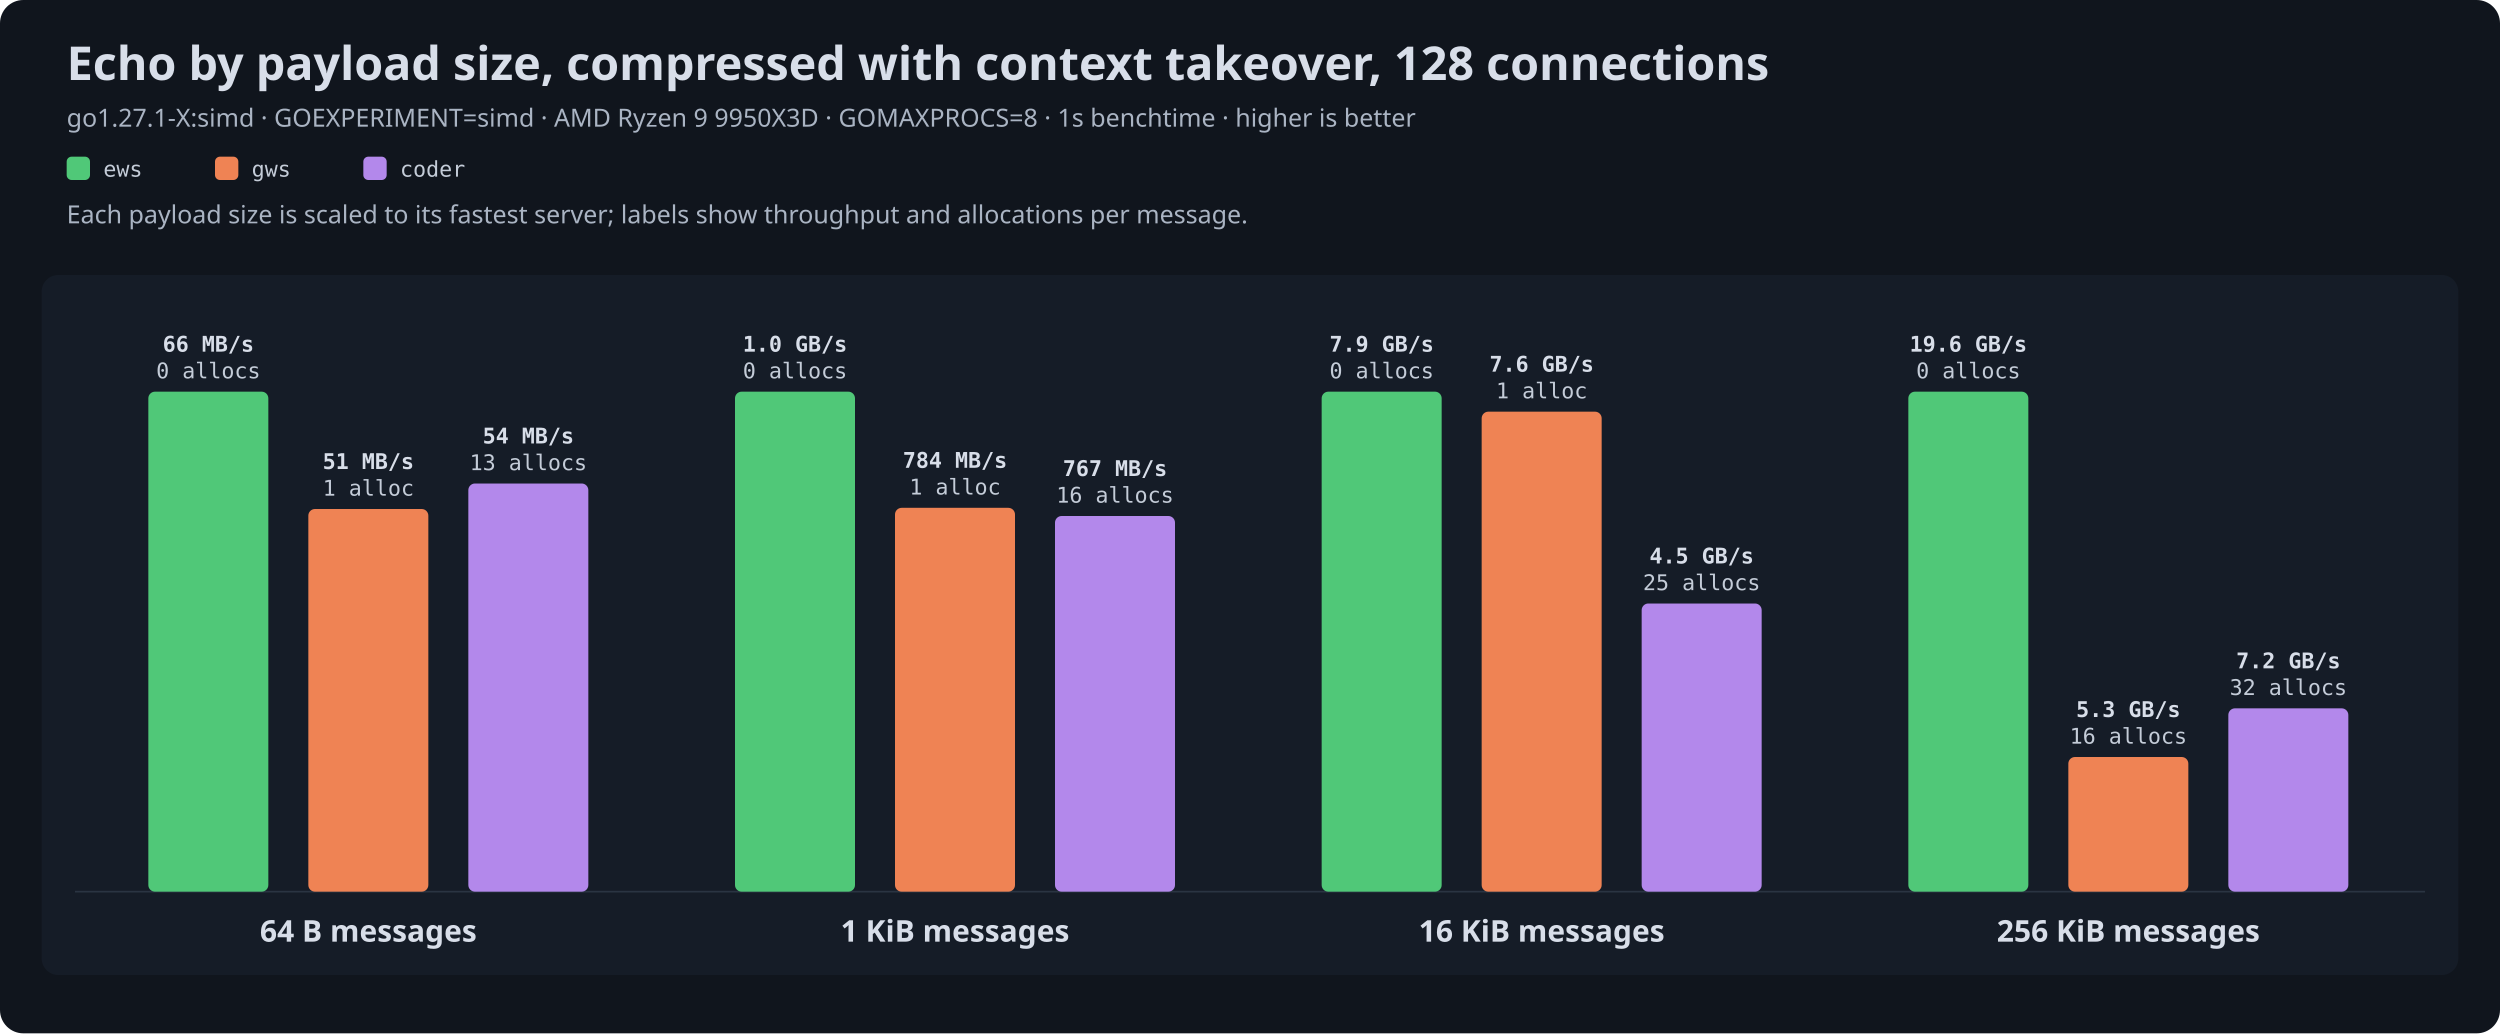
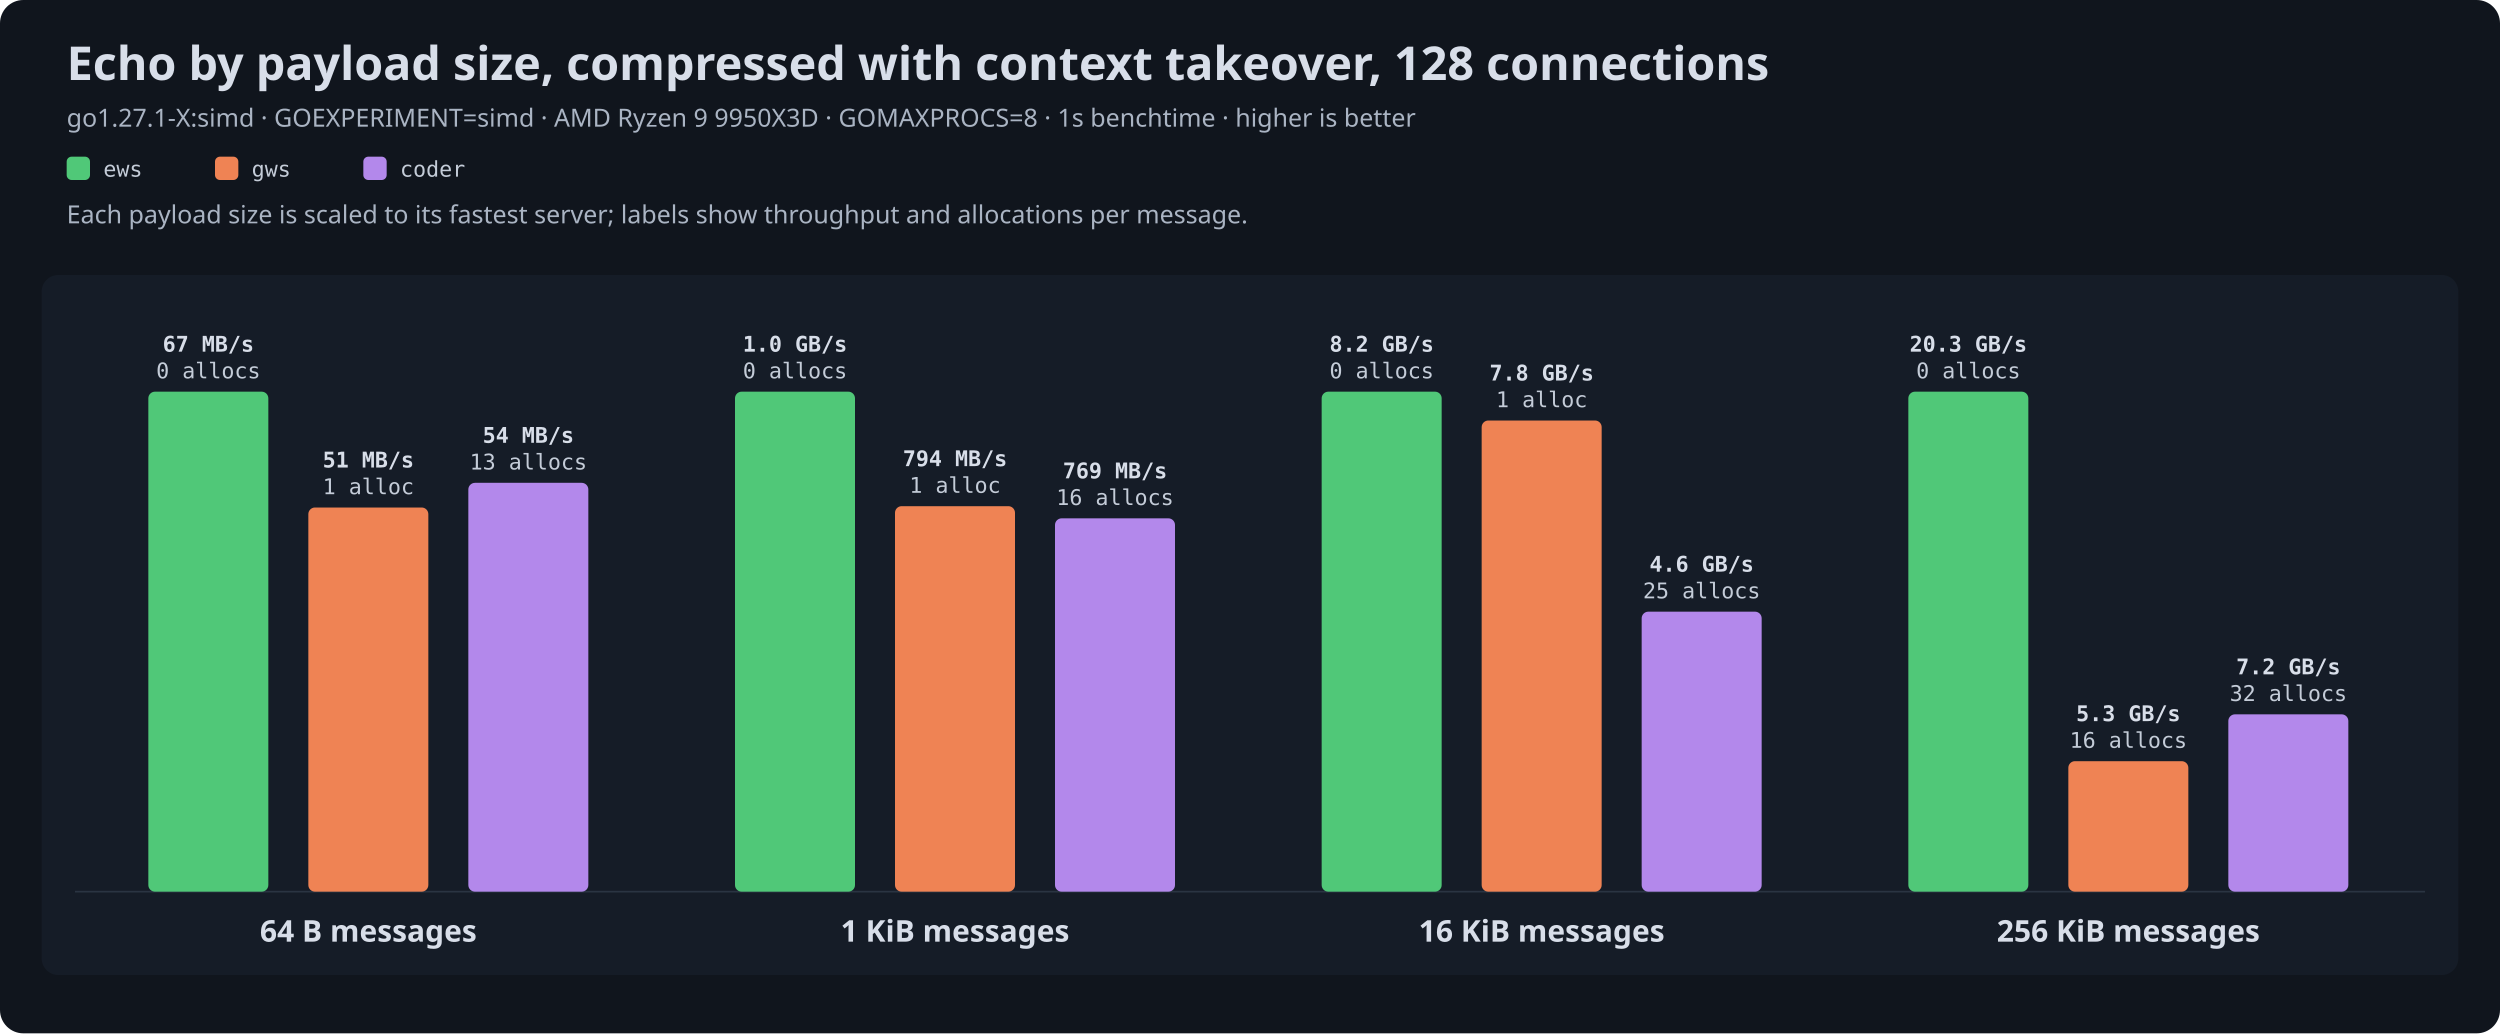
<svg xmlns="http://www.w3.org/2000/svg" width="1500" height="620" viewBox="0 0 1500 620" role="img" aria-labelledby="title desc">
  <style>text{font-family:ui-monospace,SFMono-Regular,Menlo,Consolas,monospace;fill:#d8dee9}.title{font-family:ui-sans-serif,system-ui,sans-serif;font-size:28px;font-weight:700}.subtitle{font-family:ui-sans-serif,system-ui,sans-serif;font-size:15px;fill:#aab4c3}.group{font-family:ui-sans-serif,system-ui,sans-serif;font-size:18px;font-weight:650}.contract{font-family:ui-sans-serif,system-ui,sans-serif;font-size:14px;font-weight:650;fill:#9eabbc}.series{font-size:13px;fill:#c4ccd8}.value{font-size:13px;font-weight:650}.panel{fill:#151c27}</style>
  <rect width="1500" height="620" rx="14" fill="#10151d" />
  <text class="title" x="40" y="48">Echo by payload size, compressed with context takeover, 128 connections</text>
  <text class="subtitle" x="40" y="76">go1.27.1-X:simd · GOEXPERIMENT=simd · AMD Ryzen 9 9950X3D · GOMAXPROCS=8 · 1s benchtime · higher is better</text>
  <rect x="40" y="94" width="14" height="14" rx="3" fill="#50c878" />
  <text class="series" x="62" y="106">ews</text>
  <rect x="129" y="94" width="14" height="14" rx="3" fill="#ef8354" />
  <text class="series" x="151" y="106">gws</text>
  <rect x="218" y="94" width="14" height="14" rx="3" fill="#b388eb" />
  <text class="series" x="240" y="106">coder</text>
  <text class="subtitle" x="40" y="134">Each payload size is scaled to its fastest server; labels show throughput and allocations per message.</text>
  <g transform="translate(0,165)">
    <rect class="panel" x="25" y="0" width="1450" height="420" rx="10" />
    <line x1="45" y1="370" x2="1455" y2="370" stroke="#2a3442" stroke-width="1" />
    <text class="group" x="221" y="400" text-anchor="middle">64 B messages</text>
    <rect x="89" y="70.0" width="72" height="300.0" rx="4" fill="#50c878" />
-     <text class="value" x="125" y="46.0" text-anchor="middle">66 MB/s</text>
+     <text class="value" x="125" y="46.0" text-anchor="middle">67 MB/s</text>
    <text class="series" x="125" y="62.0" text-anchor="middle">0 allocs</text>
-     <rect x="185" y="140.4" width="72" height="229.6" rx="4" fill="#ef8354" />
-     <text class="value" x="221" y="116.4" text-anchor="middle">51 MB/s</text>
-     <text class="series" x="221" y="132.4" text-anchor="middle">1 alloc</text>
-     <rect x="281" y="125.1" width="72" height="244.9" rx="4" fill="#b388eb" />
-     <text class="value" x="317" y="101.1" text-anchor="middle">54 MB/s</text>
-     <text class="series" x="317" y="117.1" text-anchor="middle">13 allocs</text>
+     <rect x="185" y="139.5" width="72" height="230.5" rx="4" fill="#ef8354" />
+     <text class="value" x="221" y="115.5" text-anchor="middle">51 MB/s</text>
+     <text class="series" x="221" y="131.5" text-anchor="middle">1 alloc</text>
+     <rect x="281" y="124.7" width="72" height="245.3" rx="4" fill="#b388eb" />
+     <text class="value" x="317" y="100.7" text-anchor="middle">54 MB/s</text>
+     <text class="series" x="317" y="116.7" text-anchor="middle">13 allocs</text>
    <text class="group" x="573" y="400" text-anchor="middle">1 KiB messages</text>
    <rect x="441" y="70.0" width="72" height="300.0" rx="4" fill="#50c878" />
    <text class="value" x="477" y="46.0" text-anchor="middle">1.0 GB/s</text>
    <text class="series" x="477" y="62.0" text-anchor="middle">0 allocs</text>
-     <rect x="537" y="139.7" width="72" height="230.3" rx="4" fill="#ef8354" />
-     <text class="value" x="573" y="115.7" text-anchor="middle">784 MB/s</text>
-     <text class="series" x="573" y="131.7" text-anchor="middle">1 alloc</text>
-     <rect x="633" y="144.6" width="72" height="225.4" rx="4" fill="#b388eb" />
-     <text class="value" x="669" y="120.6" text-anchor="middle">767 MB/s</text>
-     <text class="series" x="669" y="136.6" text-anchor="middle">16 allocs</text>
+     <rect x="537" y="138.7" width="72" height="231.3" rx="4" fill="#ef8354" />
+     <text class="value" x="573" y="114.7" text-anchor="middle">794 MB/s</text>
+     <text class="series" x="573" y="130.7" text-anchor="middle">1 alloc</text>
+     <rect x="633" y="146.0" width="72" height="224.0" rx="4" fill="#b388eb" />
+     <text class="value" x="669" y="122.0" text-anchor="middle">769 MB/s</text>
+     <text class="series" x="669" y="138.0" text-anchor="middle">16 allocs</text>
    <text class="group" x="925" y="400" text-anchor="middle">16 KiB messages</text>
    <rect x="793" y="70.0" width="72" height="300.0" rx="4" fill="#50c878" />
-     <text class="value" x="829" y="46.0" text-anchor="middle">7.9 GB/s</text>
+     <text class="value" x="829" y="46.0" text-anchor="middle">8.2 GB/s</text>
    <text class="series" x="829" y="62.0" text-anchor="middle">0 allocs</text>
-     <rect x="889" y="82.0" width="72" height="288.0" rx="4" fill="#ef8354" />
-     <text class="value" x="925" y="58.0" text-anchor="middle">7.6 GB/s</text>
-     <text class="series" x="925" y="74.0" text-anchor="middle">1 alloc</text>
-     <rect x="985" y="197.1" width="72" height="172.9" rx="4" fill="#b388eb" />
-     <text class="value" x="1021" y="173.1" text-anchor="middle">4.5 GB/s</text>
-     <text class="series" x="1021" y="189.1" text-anchor="middle">25 allocs</text>
+     <rect x="889" y="87.3" width="72" height="282.7" rx="4" fill="#ef8354" />
+     <text class="value" x="925" y="63.3" text-anchor="middle">7.8 GB/s</text>
+     <text class="series" x="925" y="79.3" text-anchor="middle">1 alloc</text>
+     <rect x="985" y="202.0" width="72" height="168.0" rx="4" fill="#b388eb" />
+     <text class="value" x="1021" y="178.0" text-anchor="middle">4.6 GB/s</text>
+     <text class="series" x="1021" y="194.0" text-anchor="middle">25 allocs</text>
    <text class="group" x="1277" y="400" text-anchor="middle">256 KiB messages</text>
    <rect x="1145" y="70.0" width="72" height="300.0" rx="4" fill="#50c878" />
-     <text class="value" x="1181" y="46.0" text-anchor="middle">19.6 GB/s</text>
+     <text class="value" x="1181" y="46.0" text-anchor="middle">20.3 GB/s</text>
    <text class="series" x="1181" y="62.0" text-anchor="middle">0 allocs</text>
-     <rect x="1241" y="289.2" width="72" height="80.8" rx="4" fill="#ef8354" />
-     <text class="value" x="1277" y="265.2" text-anchor="middle">5.3 GB/s</text>
-     <text class="series" x="1277" y="281.2" text-anchor="middle">16 allocs</text>
-     <rect x="1337" y="260.0" width="72" height="110.0" rx="4" fill="#b388eb" />
-     <text class="value" x="1373" y="236.0" text-anchor="middle">7.2 GB/s</text>
-     <text class="series" x="1373" y="252.0" text-anchor="middle">32 allocs</text>
+     <rect x="1241" y="291.7" width="72" height="78.3" rx="4" fill="#ef8354" />
+     <text class="value" x="1277" y="267.7" text-anchor="middle">5.3 GB/s</text>
+     <text class="series" x="1277" y="283.7" text-anchor="middle">16 allocs</text>
+     <rect x="1337" y="263.6" width="72" height="106.4" rx="4" fill="#b388eb" />
+     <text class="value" x="1373" y="239.6" text-anchor="middle">7.2 GB/s</text>
+     <text class="series" x="1373" y="255.6" text-anchor="middle">32 allocs</text>
  </g>
</svg>
